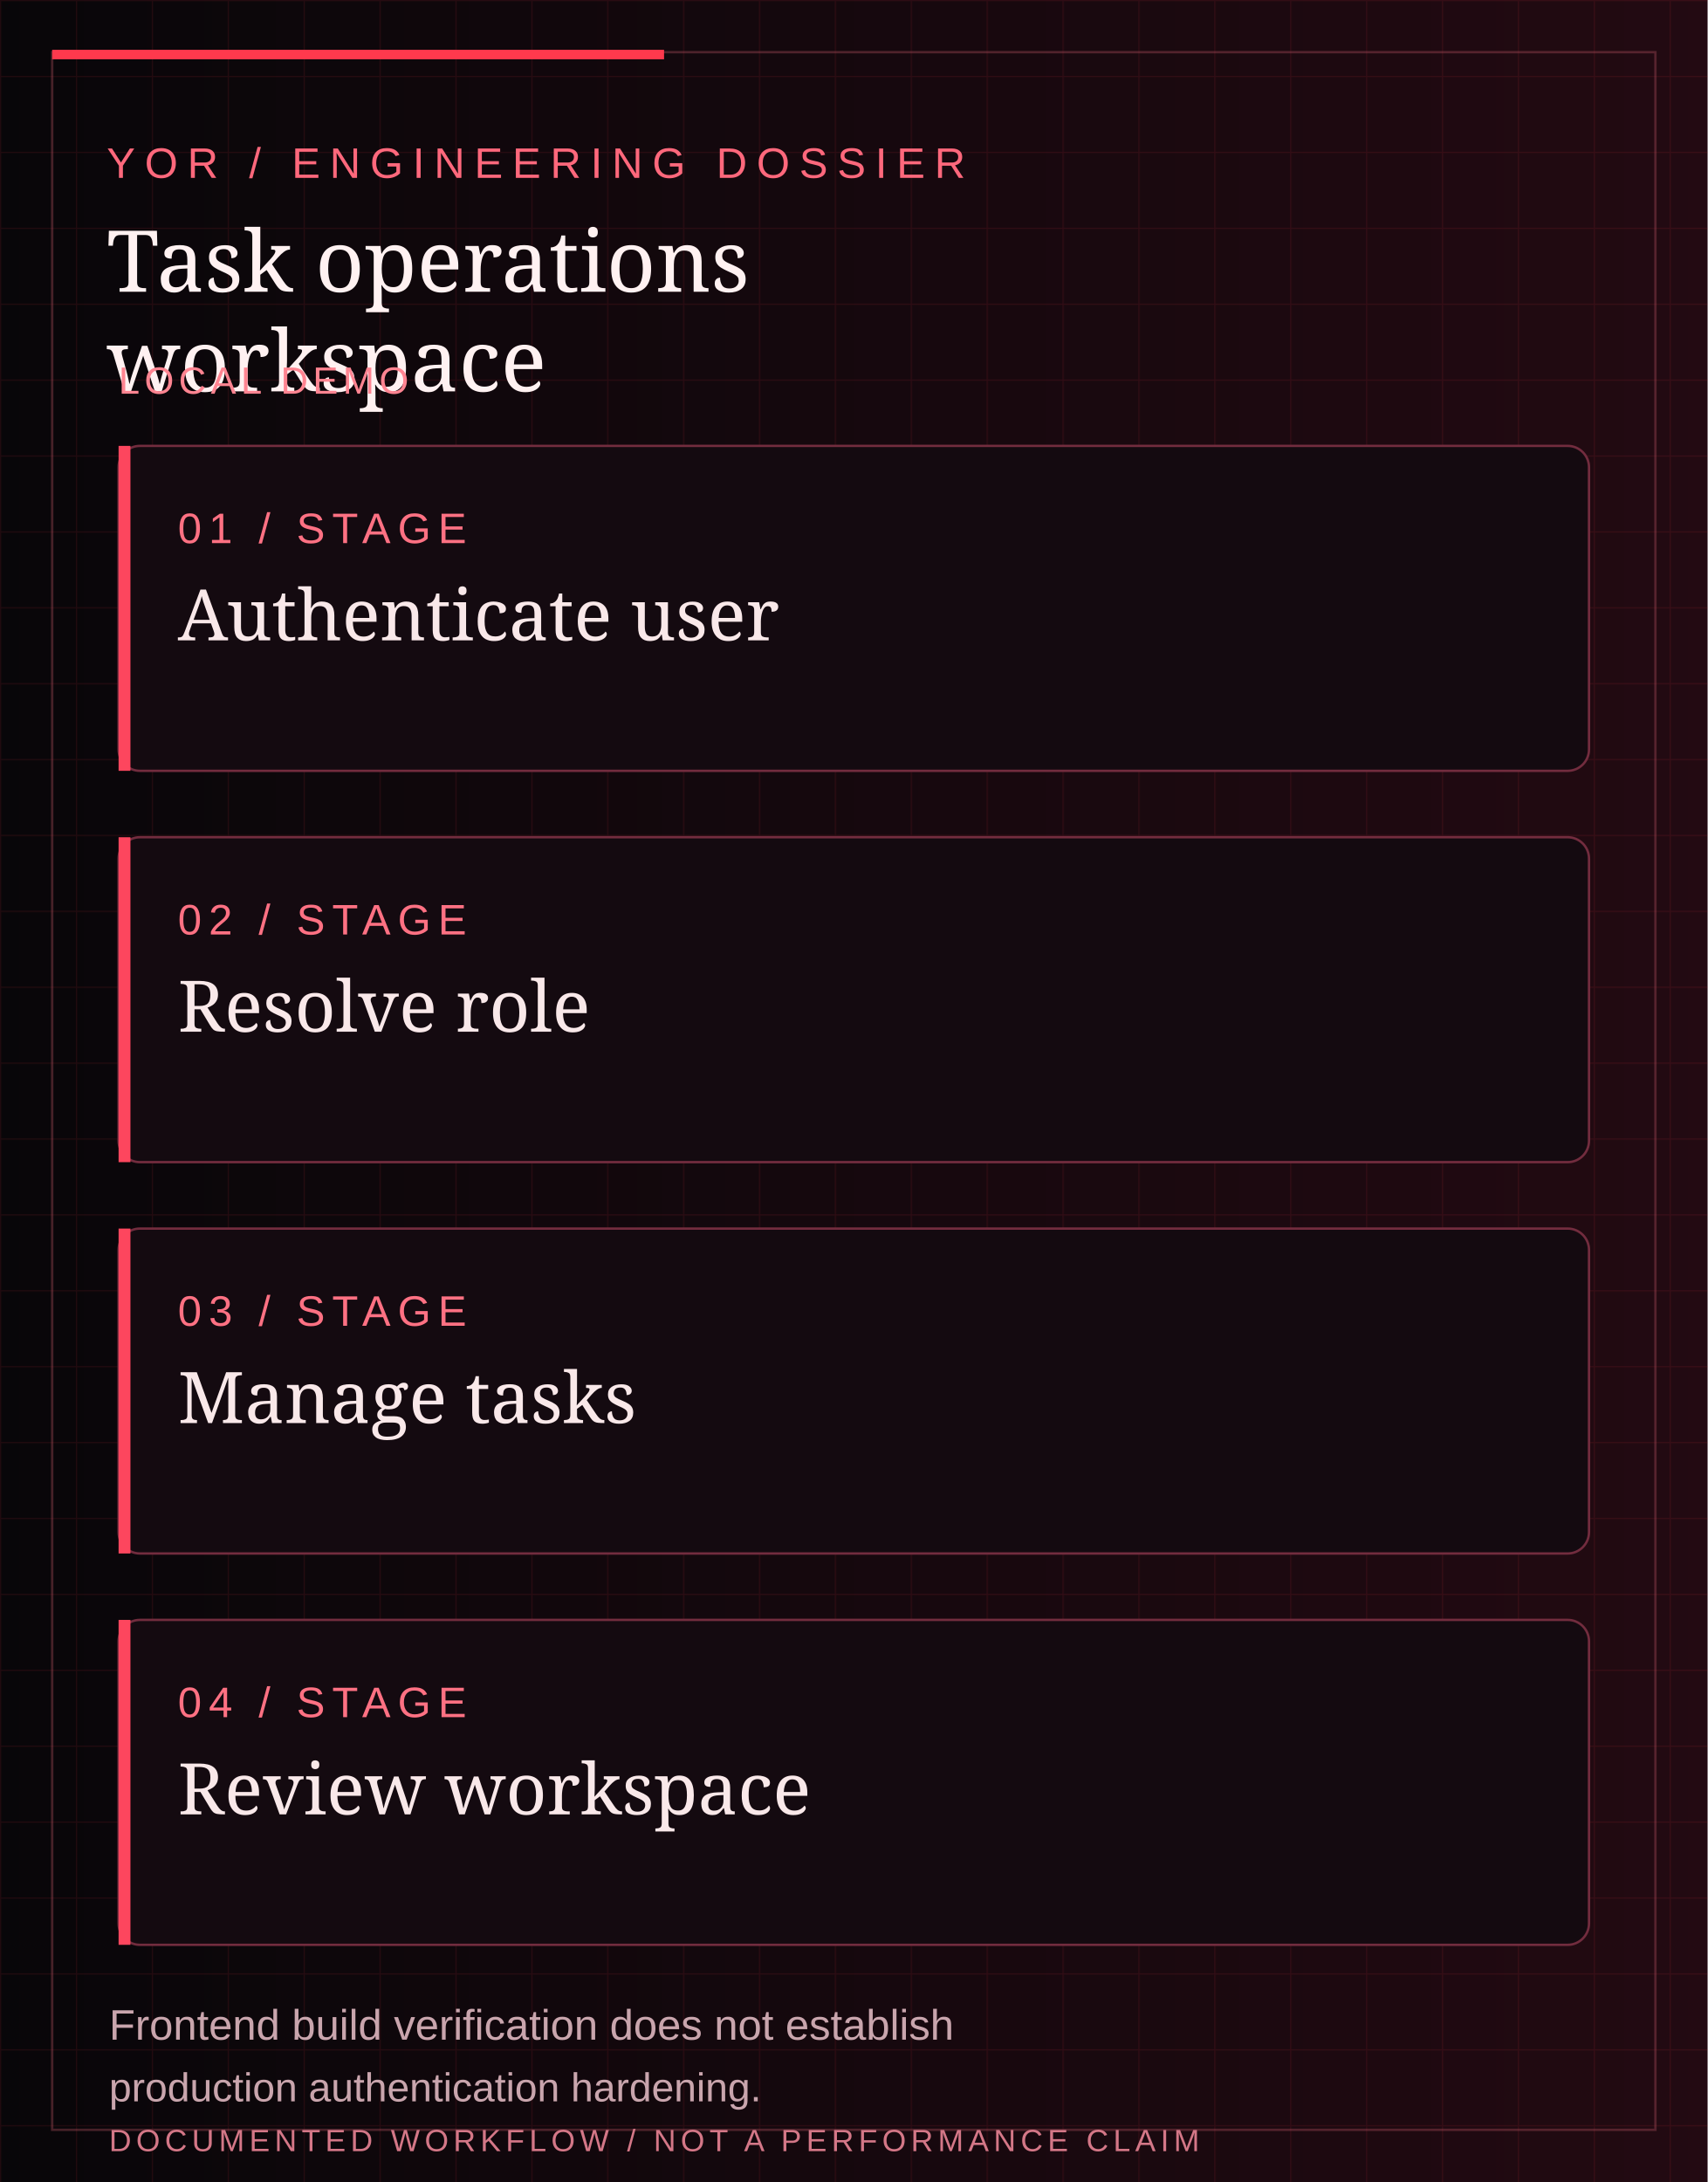
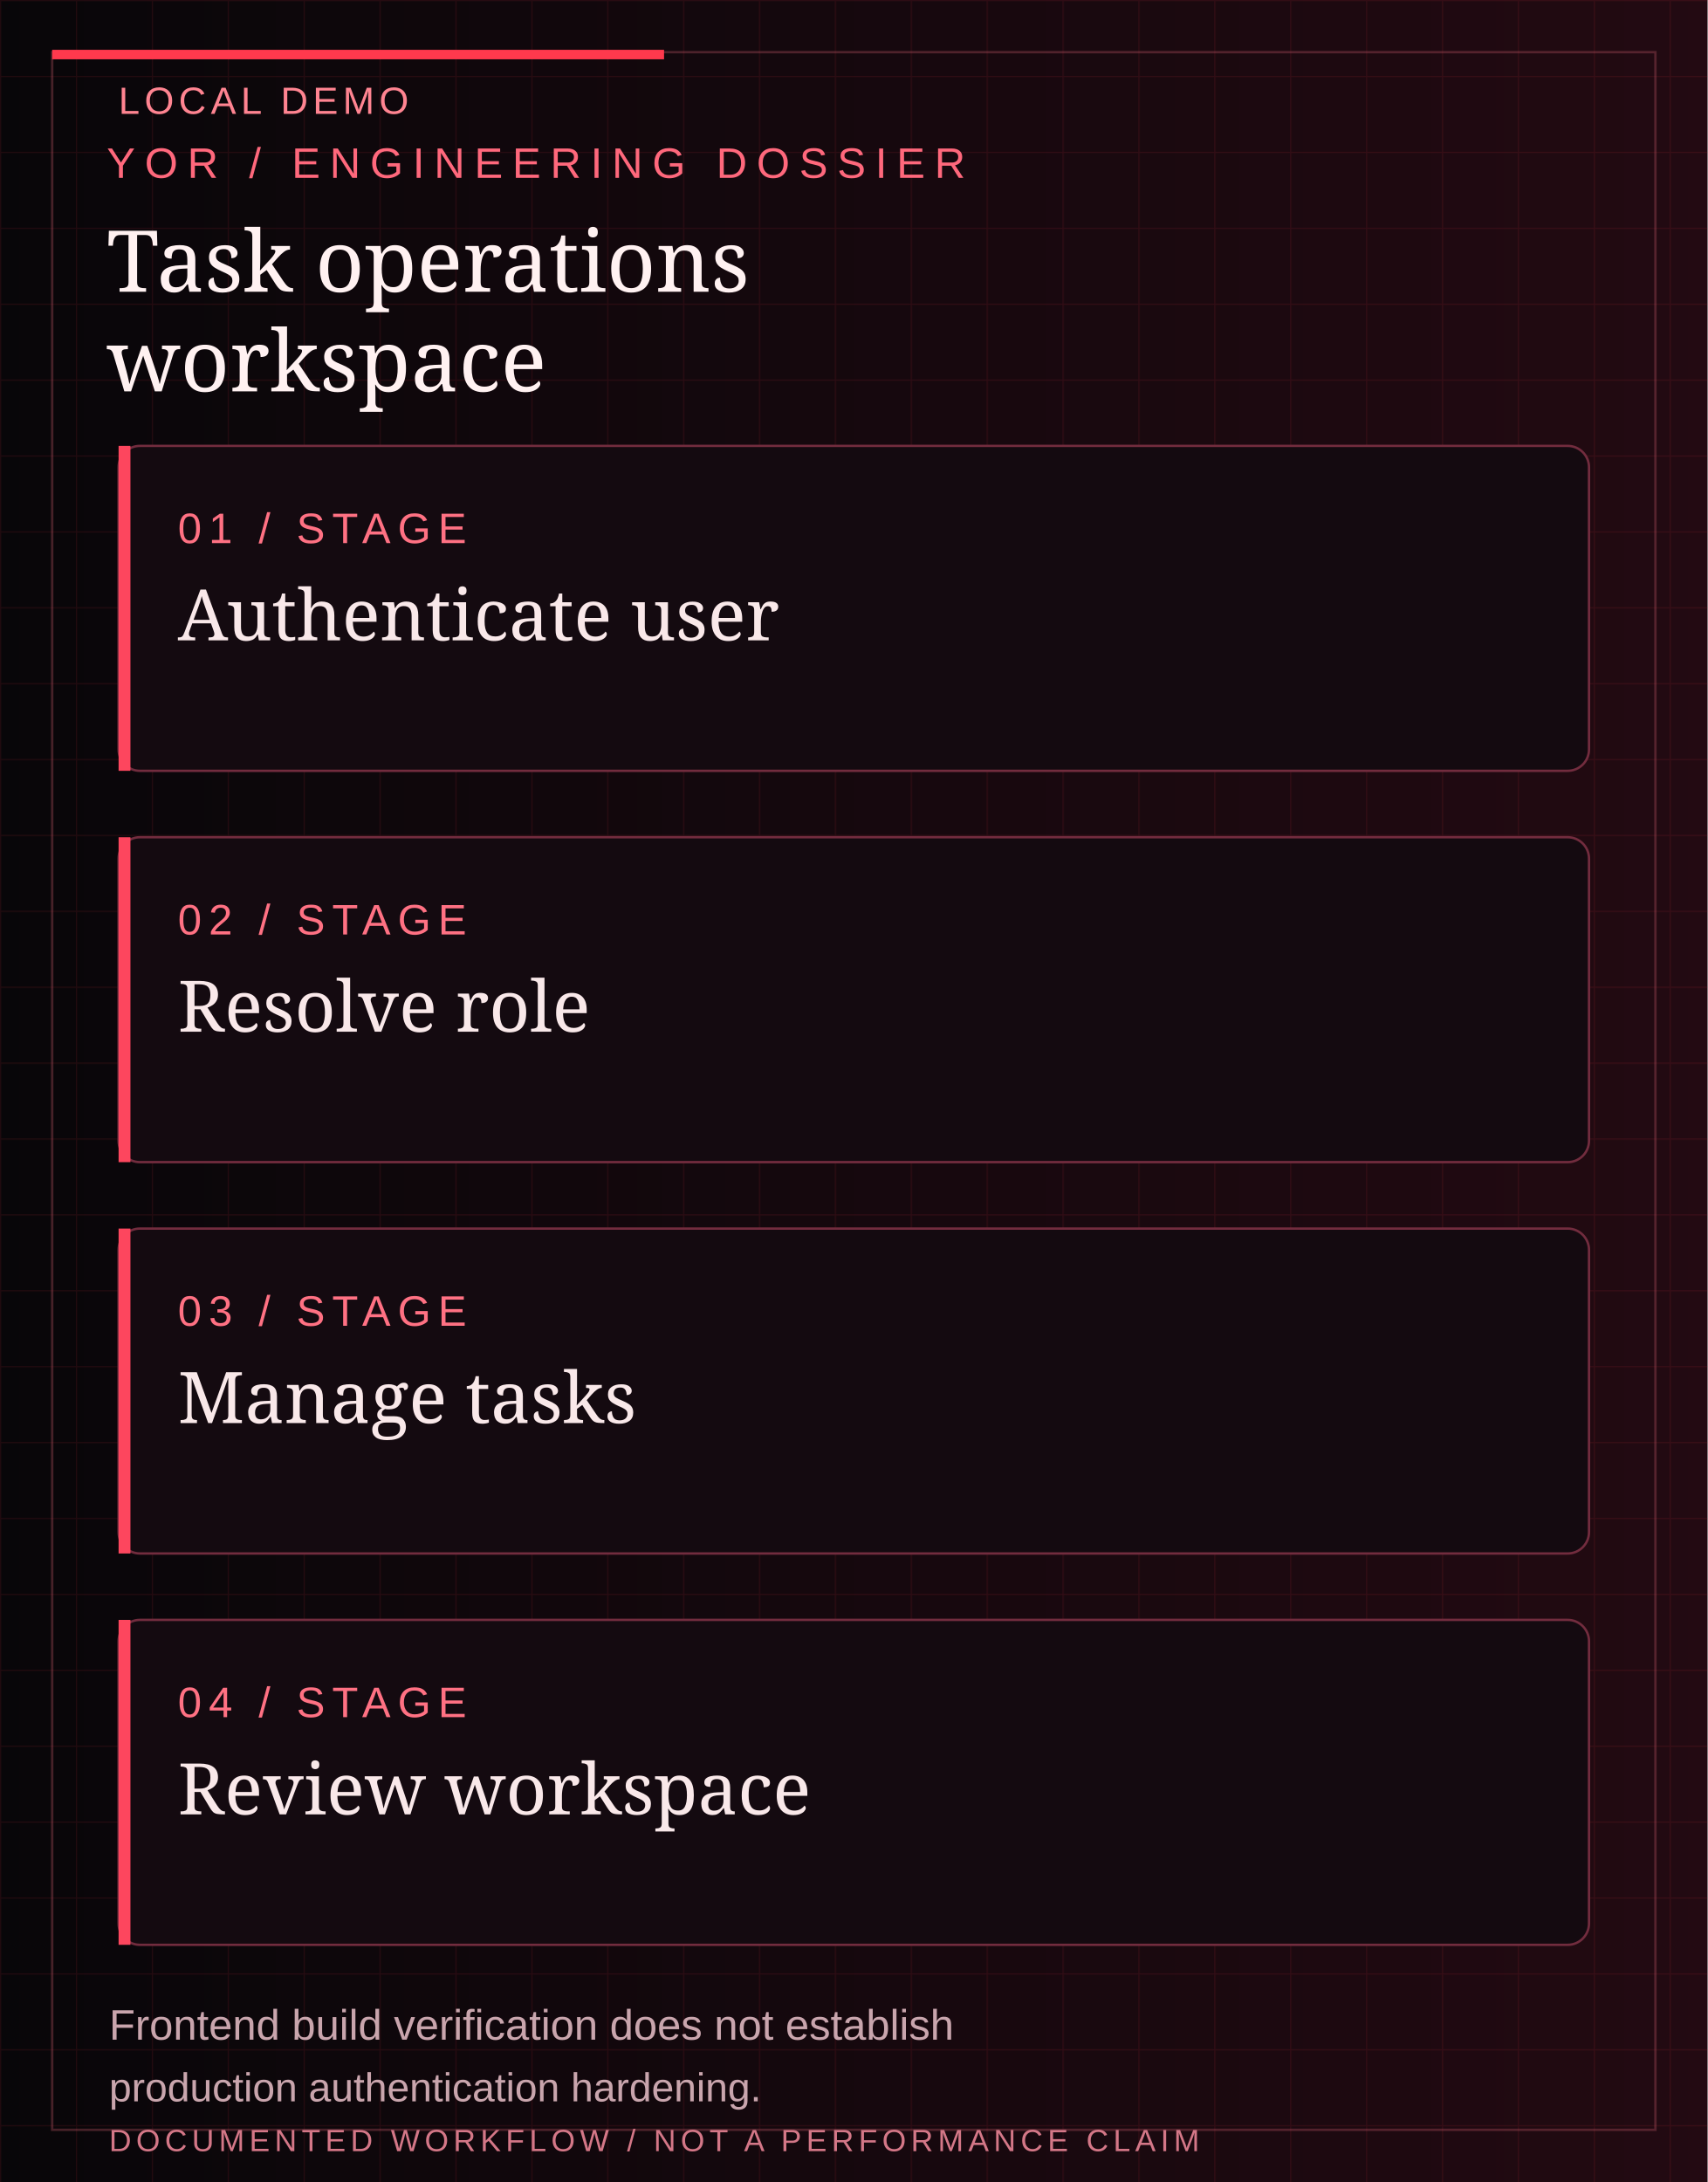
<svg xmlns="http://www.w3.org/2000/svg" width="720" height="920" viewBox="0 0 720 920" role="img">
  <defs>
    <linearGradient id="bg">
      <stop stop-color="#080609" />
      <stop offset="1" stop-color="#230a12" />
    </linearGradient>
    <pattern id="grid" width="32" height="32" patternUnits="userSpaceOnUse">
      <path d="M32 0H0V32" fill="none" stroke="#ff394d" stroke-opacity=".1" />
    </pattern>
  </defs>
  <rect width="720" height="920" fill="url(#bg)" />
  <rect width="720" height="920" fill="url(#grid)" />
  <rect x="22" y="22" width="676" height="876" fill="none" stroke="#a64a59" stroke-opacity=".4" />
  <path d="M22 23 H280" stroke="#ff394d" stroke-width="4" />
  <text x="45" y="75" fill="#ff687c" font-size="18" font-family="Arial" letter-spacing="4">YOR / ENGINEERING DOSSIER</text>
  <text x="45" y="123" font-size="36" fill="#fff1f1" font-family="Georgia">Task operations</text>
  <text x="45" y="165" font-size="36" fill="#fff1f1" font-family="Georgia">workspace</text>
-   <text x="50" y="166" font-size="16" fill="#ff8491" font-family="Arial" letter-spacing="2">LOCAL DEMO</text>
+   <text x="50" y="48" font-size="16" fill="#ff8491" font-family="Arial" letter-spacing="2">LOCAL DEMO</text>
  <rect x="50" y="188" width="620" height="137" rx="9" fill="#140a10" stroke="#722c3e" />
  <rect x="50" y="188" width="5" height="137" fill="#fd465e" />
  <text x="75" y="229" fill="#ff7183" font-family="Arial" font-size="18" letter-spacing="3">01 / STAGE</text>
  <text x="75" y="270" fill="#f9e8e9" font-family="Georgia" font-size="30">Authenticate user</text>
  <rect x="50" y="353" width="620" height="137" rx="9" fill="#140a10" stroke="#722c3e" />
  <rect x="50" y="353" width="5" height="137" fill="#fd465e" />
  <text x="75" y="394" fill="#ff7183" font-family="Arial" font-size="18" letter-spacing="3">02 / STAGE</text>
  <text x="75" y="435" fill="#f9e8e9" font-family="Georgia" font-size="30">Resolve role</text>
  <rect x="50" y="518" width="620" height="137" rx="9" fill="#140a10" stroke="#722c3e" />
  <rect x="50" y="518" width="5" height="137" fill="#fd465e" />
  <text x="75" y="559" fill="#ff7183" font-family="Arial" font-size="18" letter-spacing="3">03 / STAGE</text>
  <text x="75" y="600" fill="#f9e8e9" font-family="Georgia" font-size="30">Manage tasks</text>
  <rect x="50" y="683" width="620" height="137" rx="9" fill="#140a10" stroke="#722c3e" />
  <rect x="50" y="683" width="5" height="137" fill="#fd465e" />
  <text x="75" y="724" fill="#ff7183" font-family="Arial" font-size="18" letter-spacing="3">04 / STAGE</text>
  <text x="75" y="765" fill="#f9e8e9" font-family="Georgia" font-size="30">Review workspace</text>
  <text x="46" y="860" fill="#c9a5ad" font-size="18" font-family="Arial">Frontend build verification does not establish</text>
  <text x="46" y="886" fill="#c9a5ad" font-size="17" font-family="Arial">production authentication hardening.</text>
  <text x="46" y="907" fill="#d47787" font-size="13" font-family="Arial" letter-spacing="2">DOCUMENTED WORKFLOW / NOT A PERFORMANCE CLAIM</text>
</svg>
